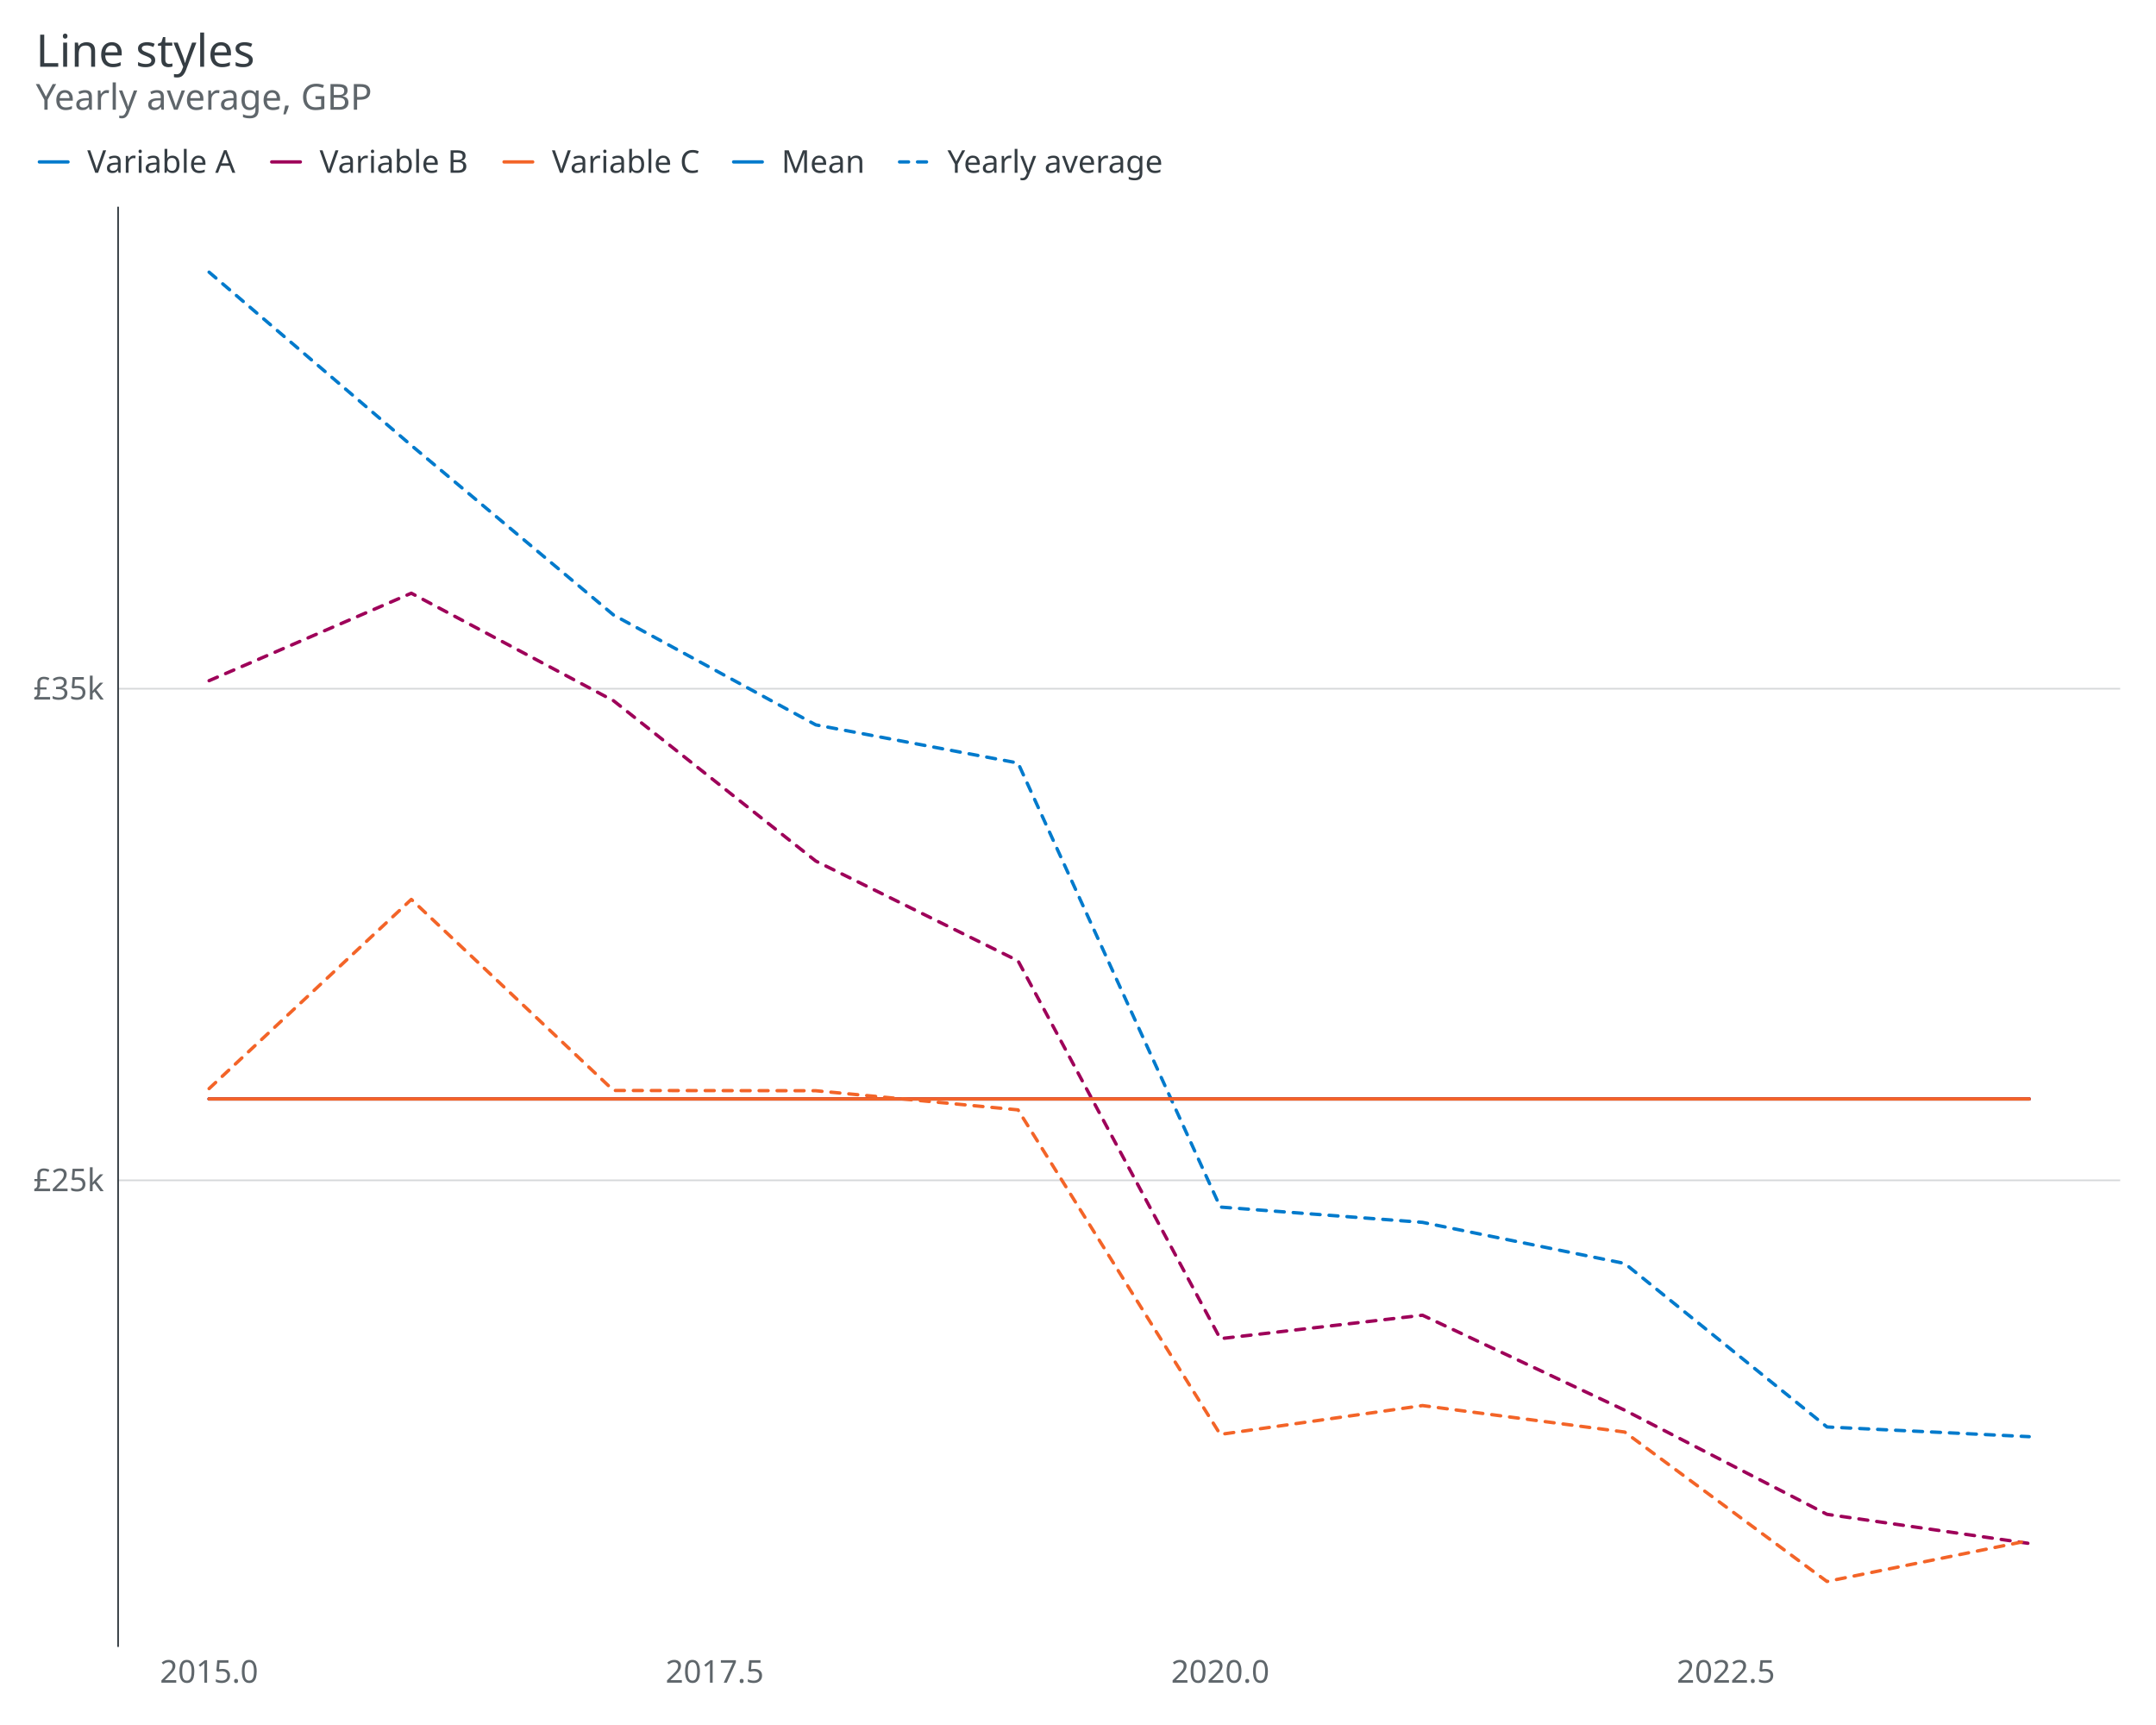
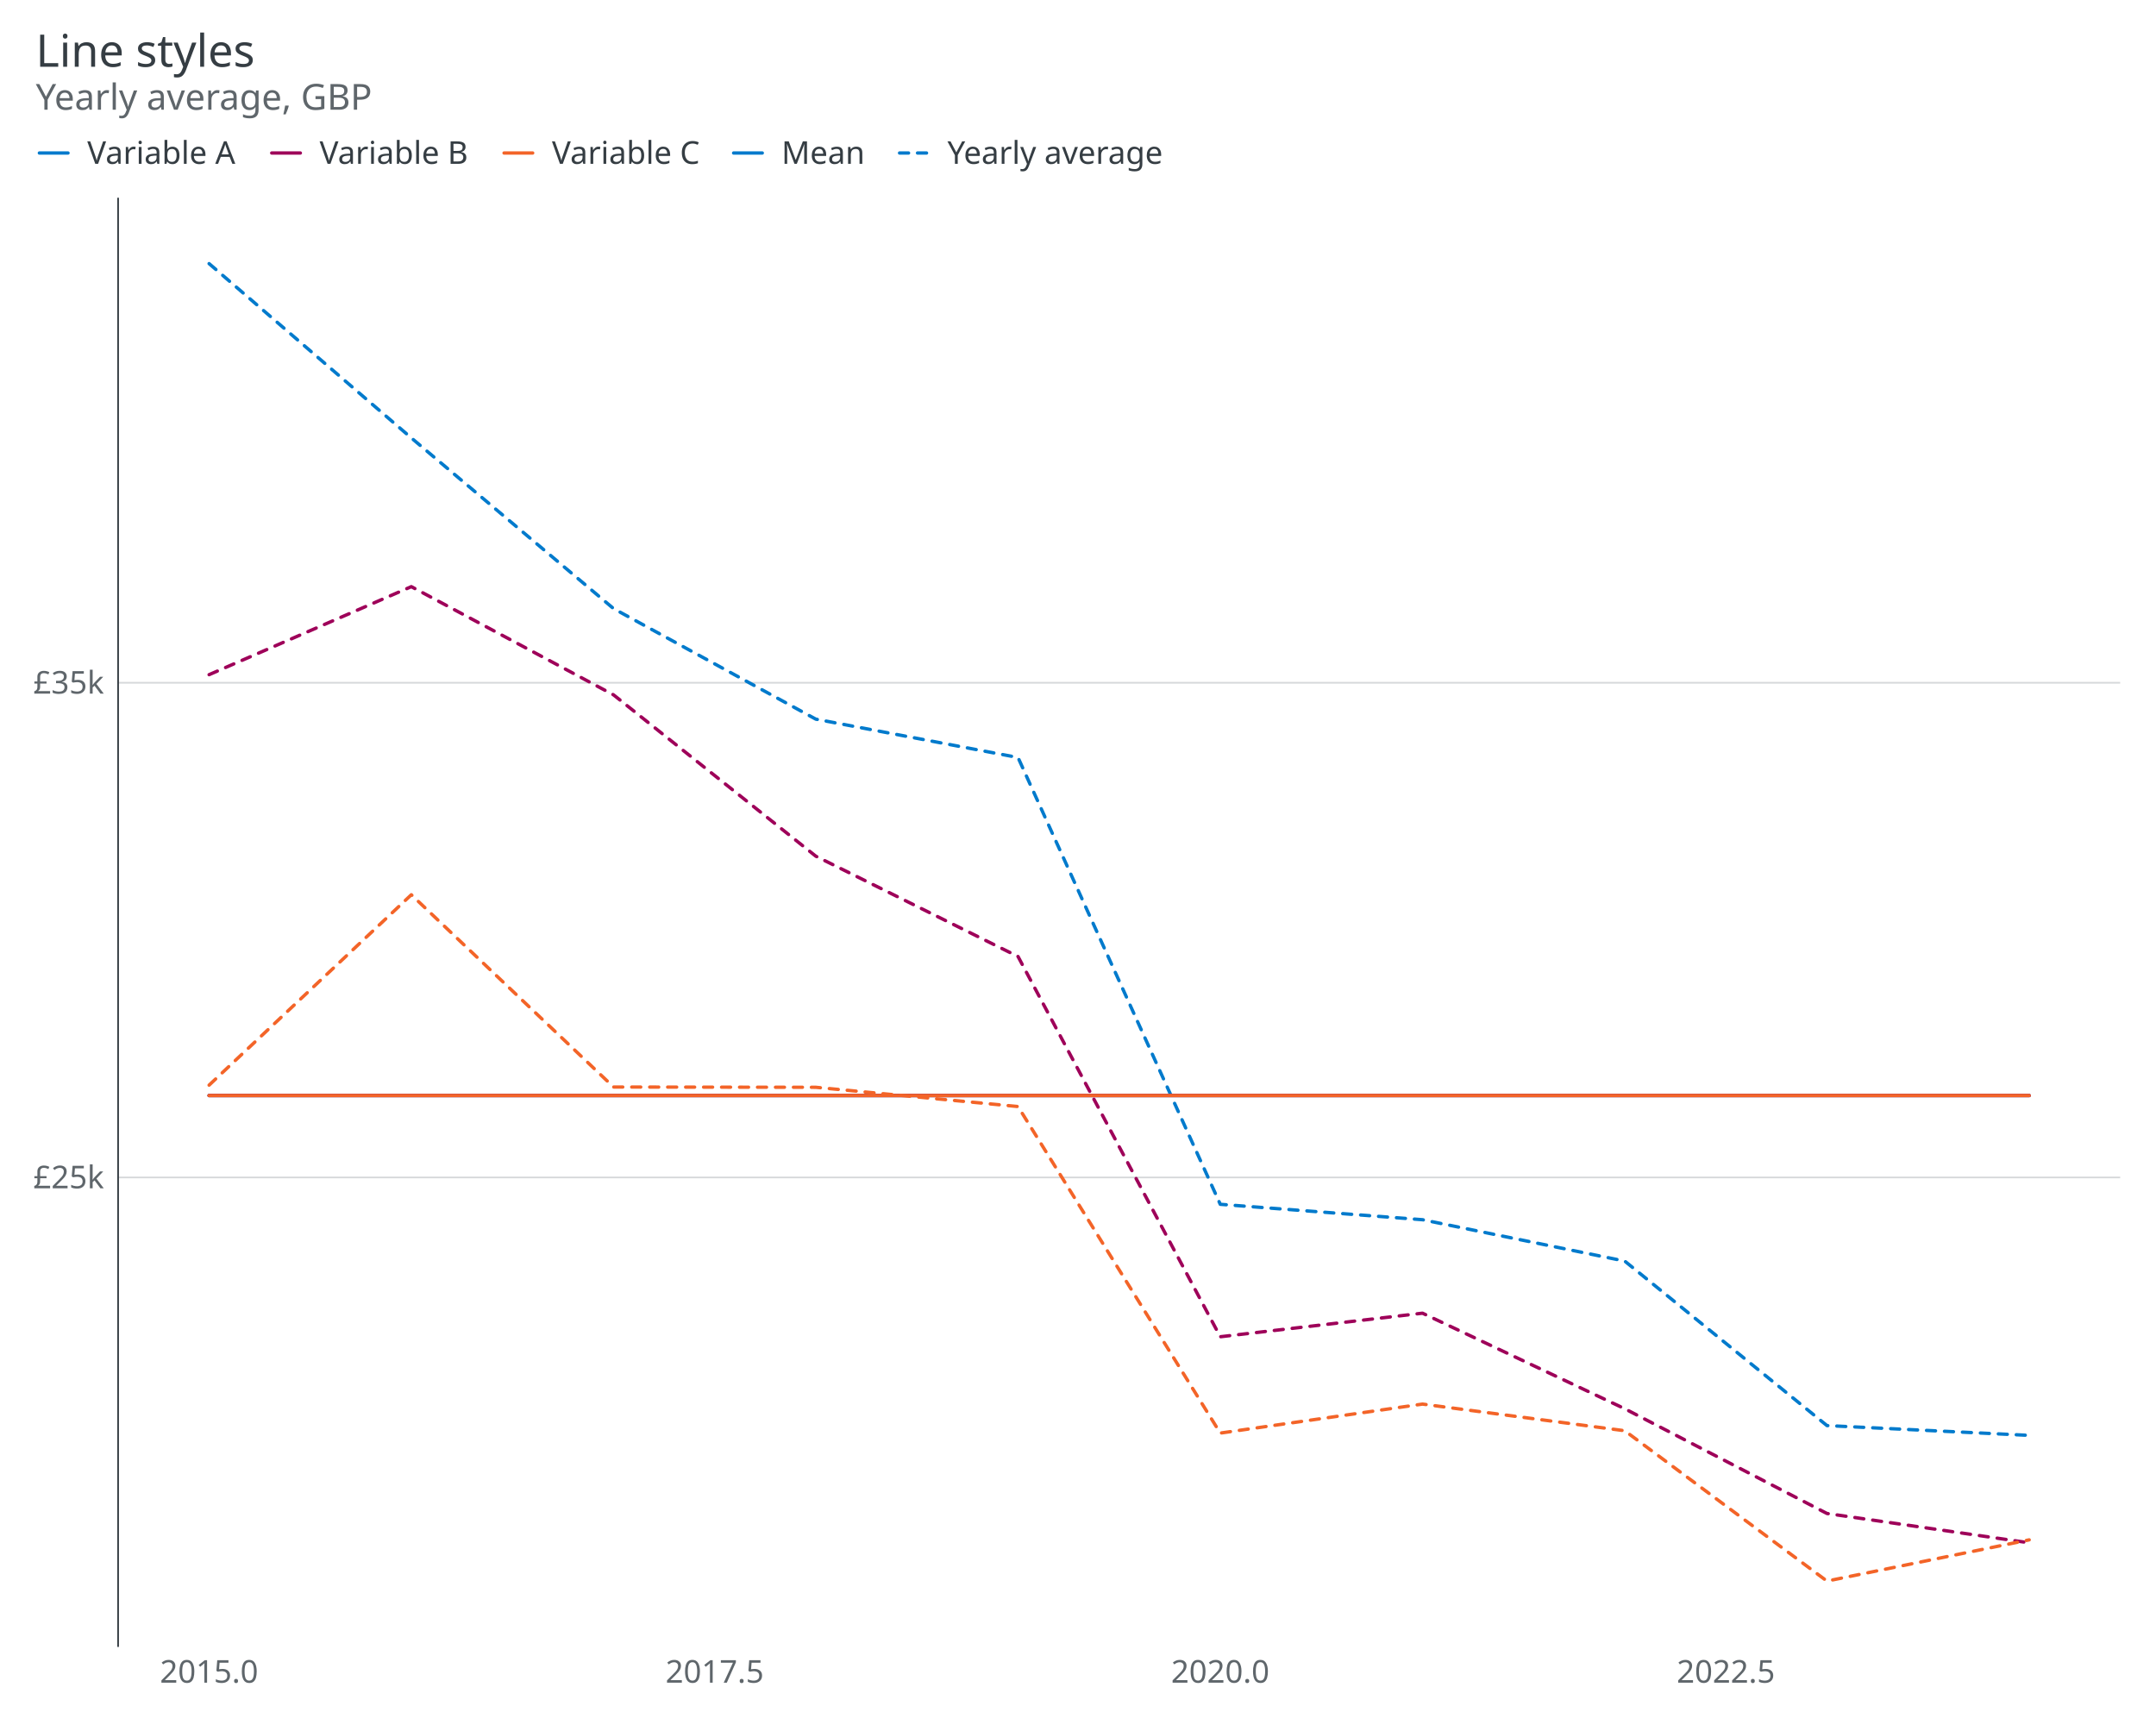
<svg xmlns="http://www.w3.org/2000/svg" class="svglite" data-engine-version="2.0" width="720.00pt" height="576.00pt" viewBox="0 0 720.00 576.00">
  <defs>
    <style type="text/css">
    .svglite line, .svglite polyline, .svglite polygon, .svglite path, .svglite rect, .svglite circle {
      fill: none;
      stroke: #000000;
      stroke-linecap: round;
      stroke-linejoin: round;
      stroke-miterlimit: 10.00;
    }
  </style>
  </defs>
  <rect width="100%" height="100%" style="stroke: none; fill: #FFFFFF;" />
  <defs>
    <clipPath id="cpMC4wMHw3MjAuMDB8MC4wMHw1NzYuMDA=">
      <rect x="0.00" y="0.00" width="720.00" height="576.00" />
    </clipPath>
  </defs>
  <g clip-path="url(#cpMC4wMHw3MjAuMDB8MC4wMHw1NzYuMDA=)">
    <rect x="0.00" y="0.00" width="720.00" height="576.00" style="stroke-width: 1.02; stroke: none; fill: #FFFFFF;" />
  </g>
  <defs>
-     <clipPath id="cpMzkuNDR8NzA4LjA0fDY5LjAyfDU0OS45Mw==">
-       <rect x="39.44" y="69.02" width="668.61" height="480.91" />
+     <clipPath id="cpMzkuNDR8NzA4LjA0fDY2LjAzfDU0OS45Mw==">
+       <rect x="39.44" y="66.03" width="668.61" height="483.90" />
    </clipPath>
  </defs>
-   <g clip-path="url(#cpMzkuNDR8NzA4LjA0fDY5LjAyfDU0OS45Mw==)">
-     <rect x="39.44" y="69.02" width="668.61" height="480.91" style="stroke-width: 1.02; stroke: none; fill: #FFFFFF;" />
-     <polyline points="39.44,394.13 708.04,394.13 " style="stroke-width: 0.56; stroke: #D6D8DA; stroke-linecap: butt;" />
-     <polyline points="39.44,229.97 708.04,229.97 " style="stroke-width: 0.56; stroke: #D6D8DA; stroke-linecap: butt;" />
-     <polyline points="69.83,366.95 137.36,366.95 204.90,366.95 272.44,366.95 339.97,366.95 407.51,366.95 475.05,366.95 542.58,366.95 610.12,366.95 677.65,366.95 " style="stroke-width: 1.12; stroke: #007ACC;" />
-     <polyline points="69.83,90.88 137.36,148.72 204.90,205.36 272.44,242.04 339.97,254.78 407.51,403.05 475.05,408.16 542.58,421.89 610.12,476.48 677.65,479.72 " style="stroke-width: 1.12; stroke: #007ACC; stroke-dasharray: 3.00,3.00;" />
-     <polyline points="69.83,366.95 137.36,366.95 204.90,366.95 272.44,366.95 339.97,366.95 407.51,366.95 475.05,366.95 542.58,366.95 610.12,366.95 677.65,366.95 " style="stroke-width: 1.12; stroke: #9E0059;" />
-     <polyline points="69.83,227.29 137.36,198.08 204.90,233.99 272.44,287.52 339.97,320.82 407.51,447.00 475.05,439.17 542.58,470.88 610.12,505.65 677.65,515.38 " style="stroke-width: 1.12; stroke: #9E0059; stroke-dasharray: 3.00,3.00;" />
-     <polyline points="69.83,366.95 137.36,366.95 204.90,366.95 272.44,366.95 339.97,366.95 407.51,366.95 475.05,366.95 542.58,366.95 610.12,366.95 677.65,366.95 " style="stroke-width: 1.12; stroke: #F36428;" />
-     <polyline points="69.83,363.50 137.36,300.32 204.90,364.13 272.44,364.21 339.97,370.60 407.51,478.97 475.05,469.34 542.58,478.18 610.12,528.07 677.65,514.40 " style="stroke-width: 1.12; stroke: #F36428; stroke-dasharray: 3.00,3.00;" />
+   <g clip-path="url(#cpMzkuNDR8NzA4LjA0fDY2LjAzfDU0OS45Mw==)">
+     <rect x="39.44" y="66.03" width="668.61" height="483.90" style="stroke-width: 1.02; stroke: none; fill: #FFFFFF;" />
+     <polyline points="39.44,393.16 708.04,393.16 " style="stroke-width: 0.56; stroke: #D6D8DA; stroke-linecap: butt;" />
+     <polyline points="39.44,227.98 708.04,227.98 " style="stroke-width: 0.56; stroke: #D6D8DA; stroke-linecap: butt;" />
+     <polyline points="69.83,365.82 137.36,365.82 204.90,365.82 272.44,365.82 339.97,365.82 407.51,365.82 475.05,365.82 542.58,365.82 610.12,365.82 677.65,365.82 " style="stroke-width: 1.12; stroke: #007ACC;" />
+     <polyline points="69.83,88.03 137.36,146.23 204.90,203.22 272.44,240.13 339.97,252.94 407.51,402.13 475.05,407.28 542.58,421.09 610.12,476.02 677.65,479.29 " style="stroke-width: 1.12; stroke: #007ACC; stroke-dasharray: 3.00,3.00;" />
+     <polyline points="69.83,365.82 137.36,365.82 204.90,365.82 272.44,365.82 339.97,365.82 407.51,365.82 475.05,365.82 542.58,365.82 610.12,365.82 677.65,365.82 " style="stroke-width: 1.12; stroke: #9E0059;" />
+     <polyline points="69.83,225.28 137.36,195.89 204.90,232.03 272.44,285.89 339.97,319.39 407.51,446.36 475.05,438.49 542.58,470.39 610.12,505.37 677.65,515.16 " style="stroke-width: 1.12; stroke: #9E0059; stroke-dasharray: 3.00,3.00;" />
+     <polyline points="69.83,365.82 137.36,365.82 204.90,365.82 272.44,365.82 339.97,365.82 407.51,365.82 475.05,365.82 542.58,365.82 610.12,365.82 677.65,365.82 " style="stroke-width: 1.12; stroke: #F36428;" />
+     <polyline points="69.83,362.34 137.36,298.77 204.90,362.97 272.44,363.06 339.97,369.49 407.51,478.53 475.05,468.84 542.58,477.74 610.12,527.94 677.65,514.18 " style="stroke-width: 1.12; stroke: #F36428; stroke-dasharray: 3.00,3.00;" />
  </g>
  <g clip-path="url(#cpMC4wMHw3MjAuMDB8MC4wMHw1NzYuMDA=)">
-     <polyline points="39.44,549.93 39.44,69.02 " style="stroke-width: 0.56; stroke: #353D43; stroke-linecap: butt;" />
-     <text x="34.73" y="397.75" text-anchor="end" style="font-size: 10.50px; fill: #5F666B; font-family: sans;" textLength="22.77px" lengthAdjust="spacingAndGlyphs">£25k</text>
-     <text x="34.73" y="233.58" text-anchor="end" style="font-size: 10.50px; fill: #5F666B; font-family: sans;" textLength="22.77px" lengthAdjust="spacingAndGlyphs">£35k</text>
+     <polyline points="39.44,549.93 39.44,66.03 " style="stroke-width: 0.56; stroke: #353D43; stroke-linecap: butt;" />
+     <text x="34.73" y="396.78" text-anchor="end" style="font-size: 10.50px; fill: #5F666B; font-family: sans;" textLength="22.77px" lengthAdjust="spacingAndGlyphs">£25k</text>
+     <text x="34.73" y="231.60" text-anchor="end" style="font-size: 10.50px; fill: #5F666B; font-family: sans;" textLength="22.77px" lengthAdjust="spacingAndGlyphs">£35k</text>
    <text x="69.83" y="561.87" text-anchor="middle" style="font-size: 10.50px; fill: #5F666B; font-family: sans;" textLength="32.12px" lengthAdjust="spacingAndGlyphs">2015.0</text>
    <text x="238.67" y="561.87" text-anchor="middle" style="font-size: 10.50px; fill: #5F666B; font-family: sans;" textLength="32.12px" lengthAdjust="spacingAndGlyphs">2017.5</text>
    <text x="407.51" y="561.87" text-anchor="middle" style="font-size: 10.50px; fill: #5F666B; font-family: sans;" textLength="32.12px" lengthAdjust="spacingAndGlyphs">2020.0</text>
    <text x="576.35" y="561.87" text-anchor="middle" style="font-size: 10.50px; fill: #5F666B; font-family: sans;" textLength="32.12px" lengthAdjust="spacingAndGlyphs">2022.5</text>
-     <line x1="13.15" y1="54.07" x2="22.71" y2="54.07" style="stroke-width: 1.12; stroke: #007ACC;" />
-     <line x1="90.74" y1="54.07" x2="100.30" y2="54.07" style="stroke-width: 1.12; stroke: #9E0059;" />
-     <line x1="168.33" y1="54.07" x2="177.89" y2="54.07" style="stroke-width: 1.12; stroke: #F36428;" />
-     <text x="29.14" y="57.69" style="font-size: 10.50px; fill: #353D43; font-family: sans;" textLength="48.45px" lengthAdjust="spacingAndGlyphs">Variable A</text>
-     <text x="106.73" y="57.69" style="font-size: 10.50px; fill: #353D43; font-family: sans;" textLength="48.45px" lengthAdjust="spacingAndGlyphs">Variable B</text>
-     <text x="184.32" y="57.69" style="font-size: 10.50px; fill: #353D43; font-family: sans;" textLength="49.03px" lengthAdjust="spacingAndGlyphs">Variable C</text>
-     <line x1="245.00" y1="54.07" x2="254.56" y2="54.07" style="stroke-width: 1.12; stroke: #007ACC;" />
-     <line x1="300.41" y1="54.07" x2="309.97" y2="54.07" style="stroke-width: 1.12; stroke: #007ACC; stroke-dasharray: 3.00,3.00;" />
-     <text x="260.99" y="57.69" style="font-size: 10.50px; fill: #353D43; font-family: sans;" textLength="26.27px" lengthAdjust="spacingAndGlyphs">Mean</text>
-     <text x="316.40" y="57.69" style="font-size: 10.50px; fill: #353D43; font-family: sans;" textLength="70.64px" lengthAdjust="spacingAndGlyphs">Yearly average</text>
+     <line x1="13.15" y1="51.09" x2="22.71" y2="51.09" style="stroke-width: 1.12; stroke: #007ACC;" />
+     <line x1="90.74" y1="51.09" x2="100.30" y2="51.09" style="stroke-width: 1.12; stroke: #9E0059;" />
+     <line x1="168.33" y1="51.09" x2="177.89" y2="51.09" style="stroke-width: 1.12; stroke: #F36428;" />
+     <text x="29.14" y="54.70" style="font-size: 10.50px; fill: #353D43; font-family: sans;" textLength="48.45px" lengthAdjust="spacingAndGlyphs">Variable A</text>
+     <text x="106.73" y="54.70" style="font-size: 10.50px; fill: #353D43; font-family: sans;" textLength="48.45px" lengthAdjust="spacingAndGlyphs">Variable B</text>
+     <text x="184.32" y="54.70" style="font-size: 10.50px; fill: #353D43; font-family: sans;" textLength="49.03px" lengthAdjust="spacingAndGlyphs">Variable C</text>
+     <line x1="245.00" y1="51.09" x2="254.56" y2="51.09" style="stroke-width: 1.12; stroke: #007ACC;" />
+     <line x1="300.41" y1="51.09" x2="309.97" y2="51.09" style="stroke-width: 1.12; stroke: #007ACC; stroke-dasharray: 3.00,3.00;" />
+     <text x="260.99" y="54.70" style="font-size: 10.50px; fill: #353D43; font-family: sans;" textLength="26.27px" lengthAdjust="spacingAndGlyphs">Mean</text>
+     <text x="316.40" y="54.70" style="font-size: 10.50px; fill: #353D43; font-family: sans;" textLength="70.64px" lengthAdjust="spacingAndGlyphs">Yearly average</text>
    <text x="11.96" y="36.64" style="font-size: 12.00px; fill: #5F666B; font-family: sans;" textLength="112.74px" lengthAdjust="spacingAndGlyphs">Yearly average, GBP</text>
    <text x="11.96" y="22.28" style="font-size: 15.00px; fill: #353D43; font-family: sans;" textLength="70.88px" lengthAdjust="spacingAndGlyphs">Line styles</text>
  </g>
</svg>
